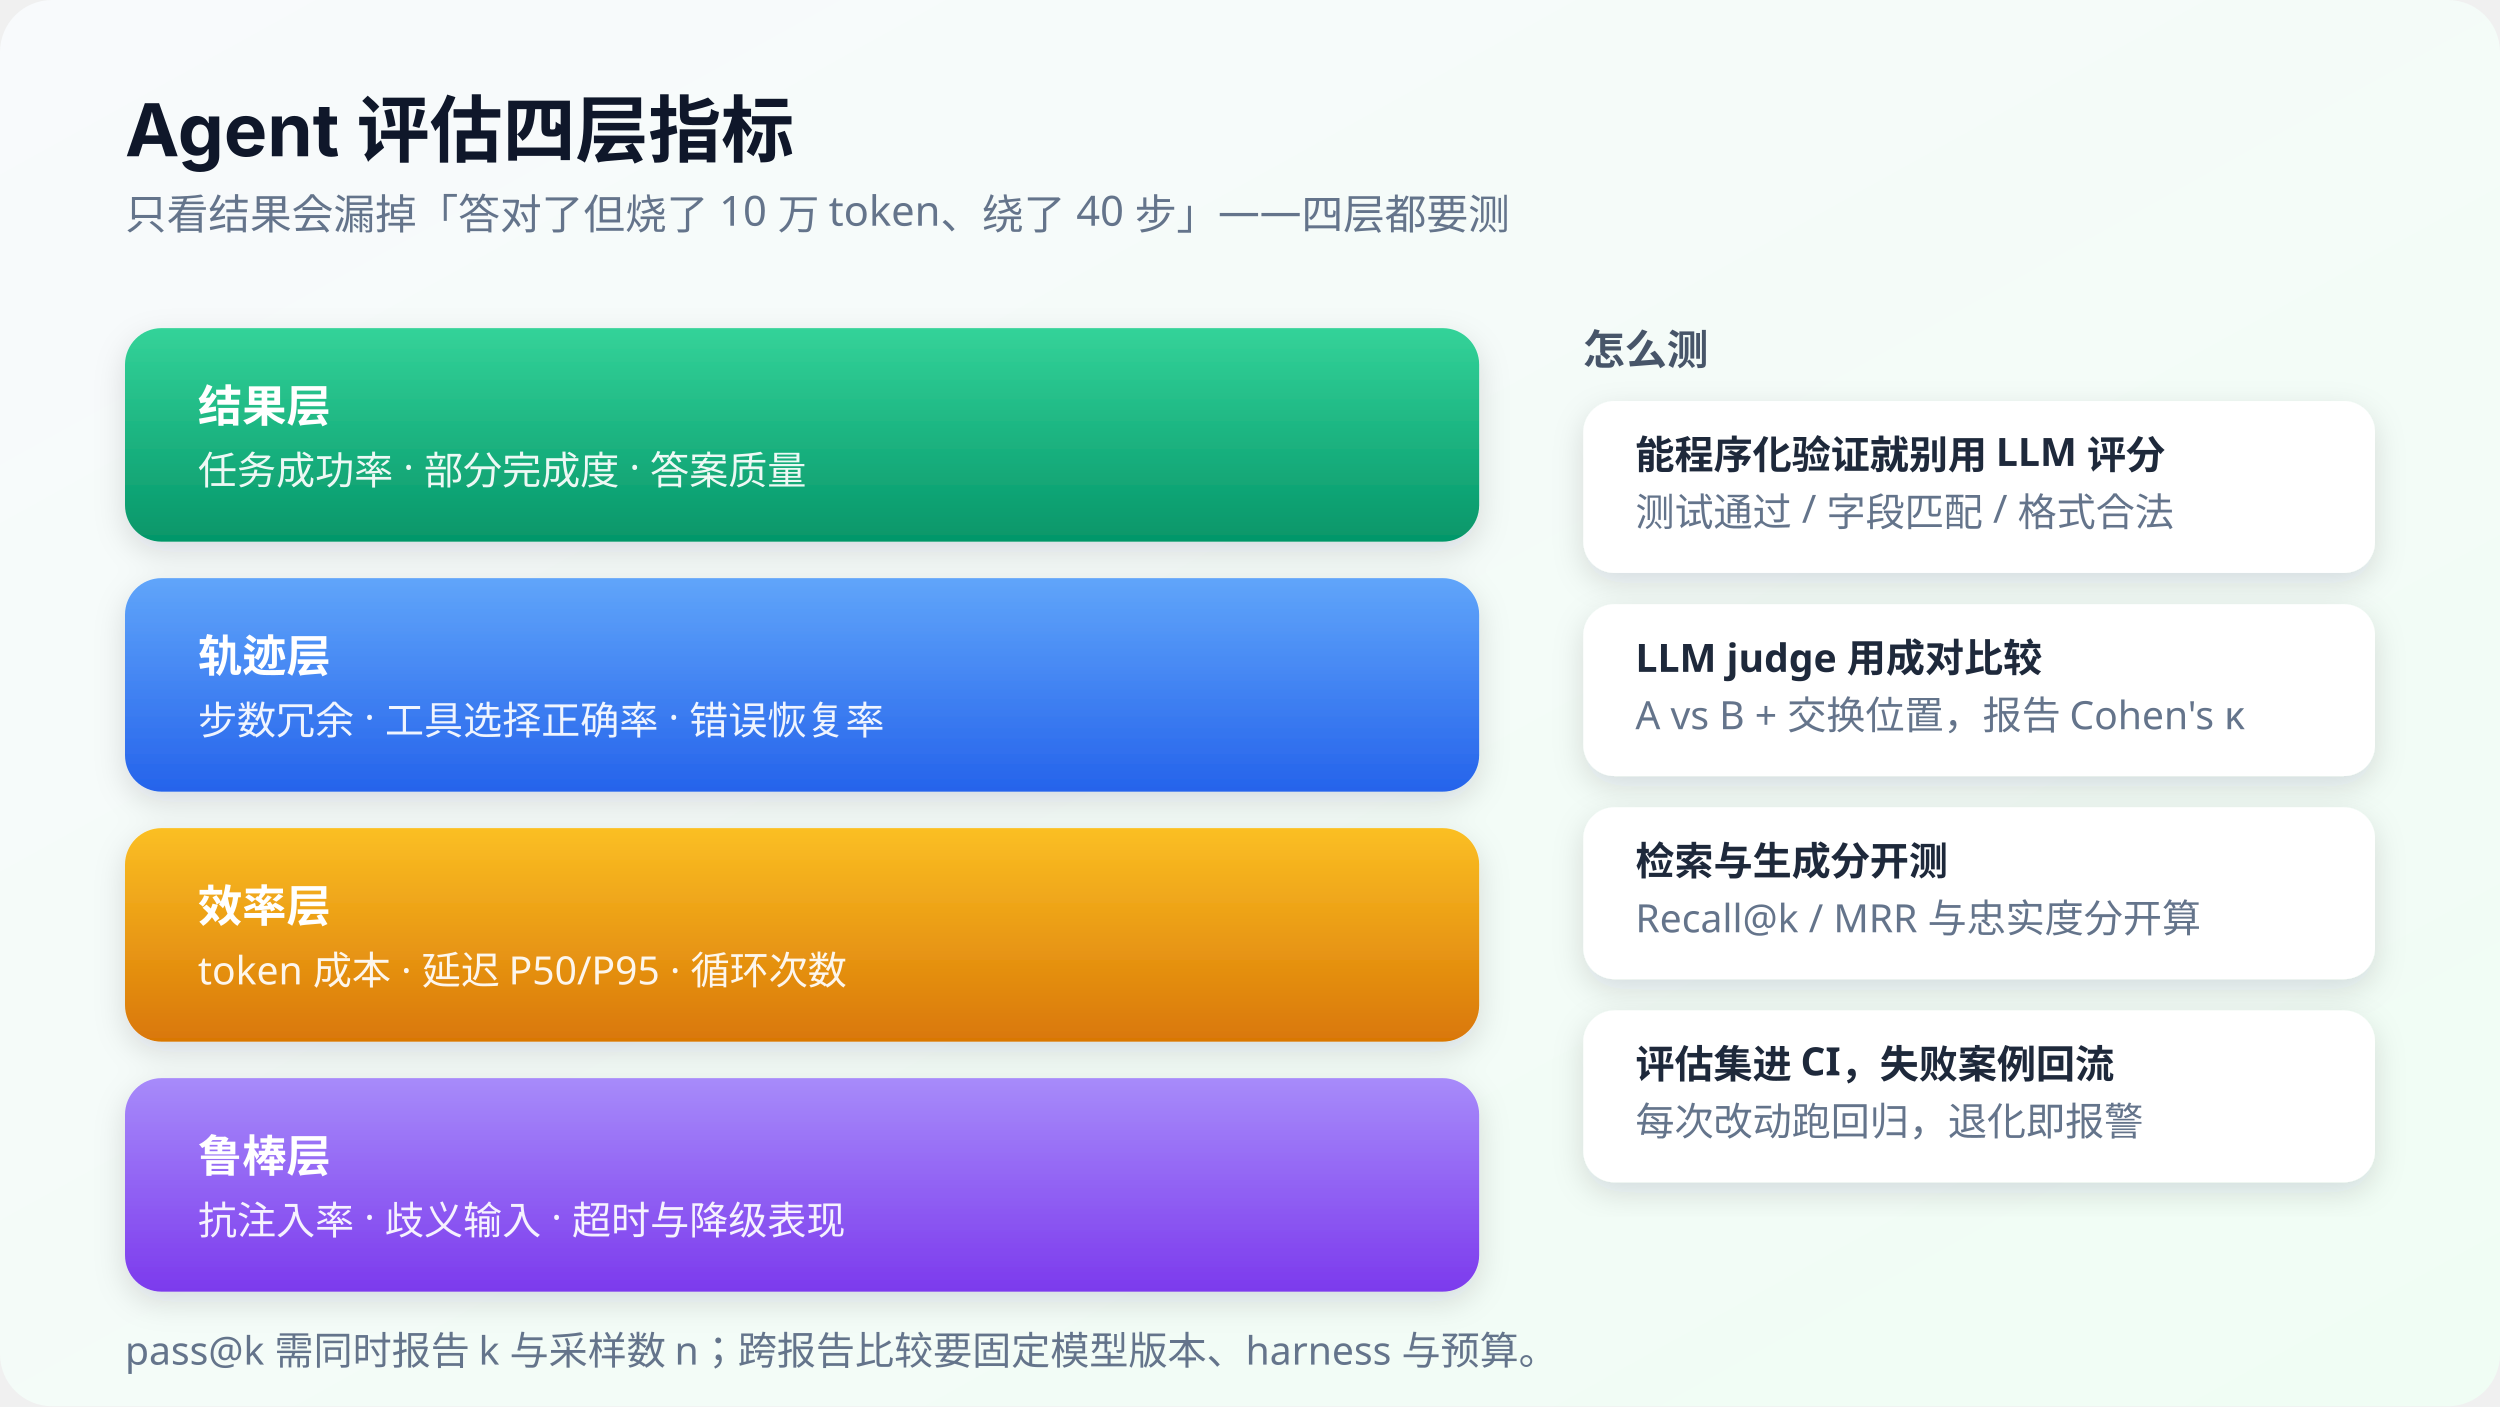
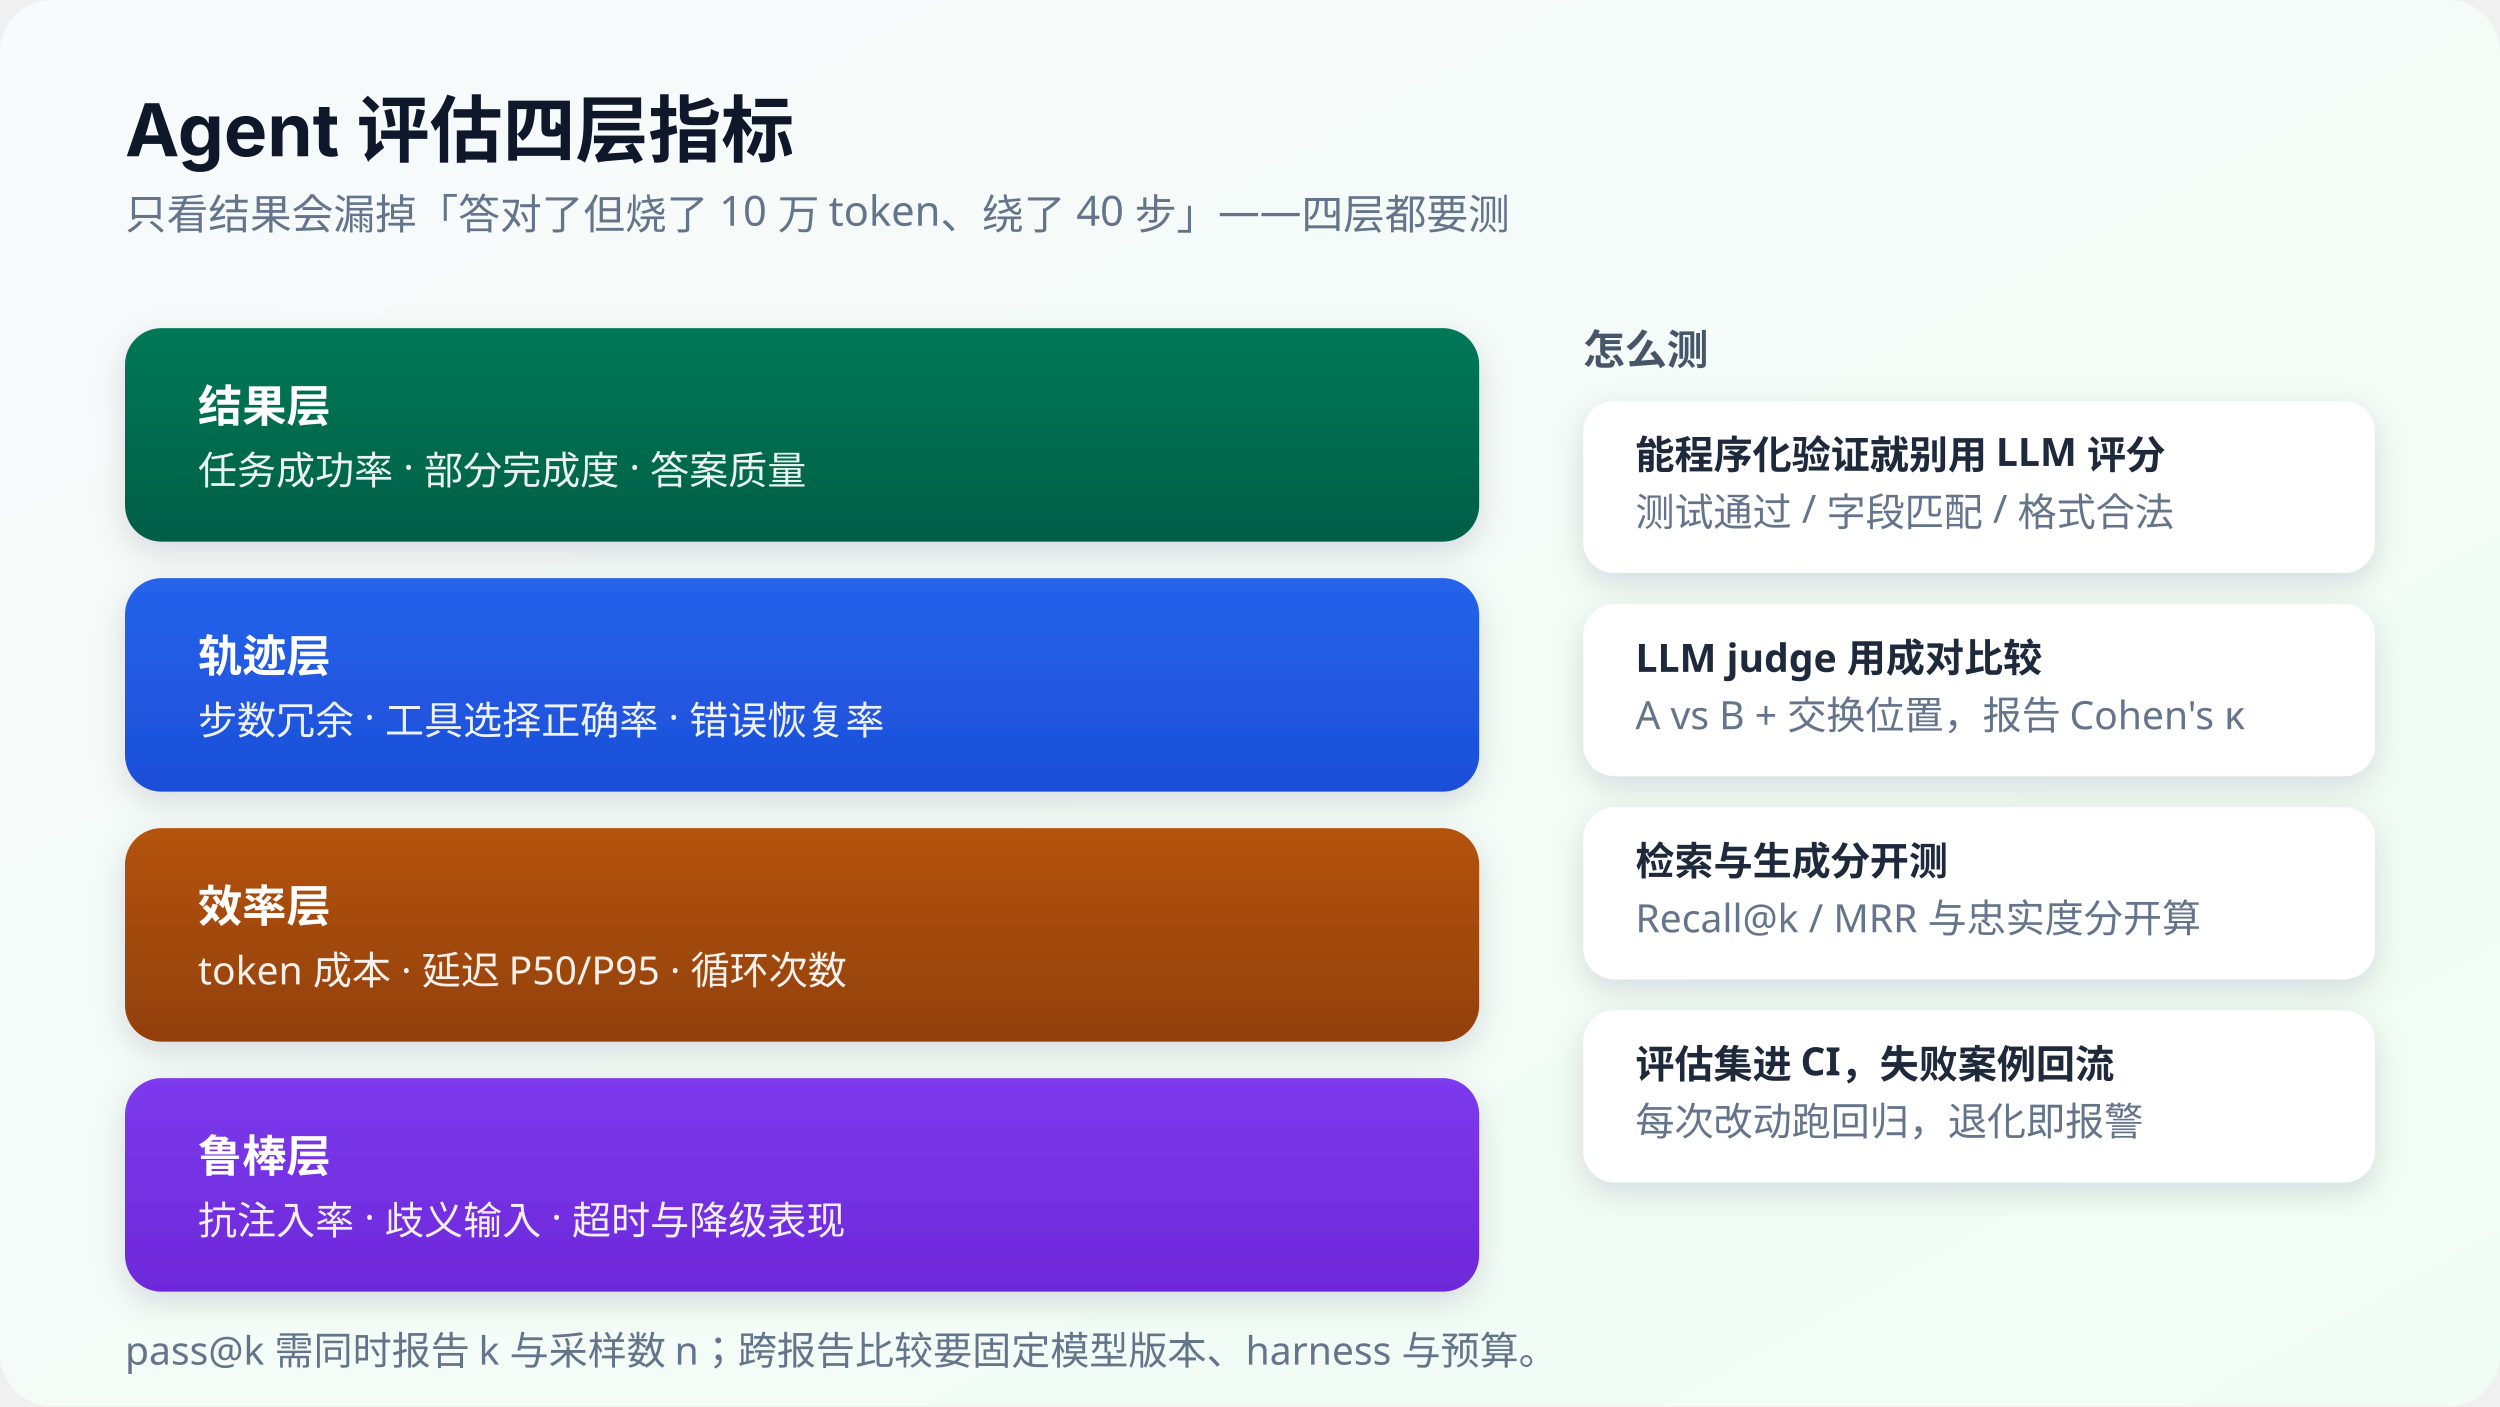
<svg xmlns="http://www.w3.org/2000/svg" viewBox="0 0 960 540" width="960" height="540" role="img" aria-label="Agent 评估四层指标体系图">
  <defs>
    <linearGradient id="bg6" x1="0" y1="0" x2="1" y2="1">
      <stop offset="0%" stop-color="#F8FAFC" />
      <stop offset="100%" stop-color="#F0FDF4" />
    </linearGradient>
    <linearGradient id="l1" x1="0" y1="0" x2="0" y2="1">
-       <stop offset="0%" stop-color="#34D399" />
-       <stop offset="100%" stop-color="#059669" />
+       <stop offset="0%" stop-color="#047857" />
+       <stop offset="100%" stop-color="#065f46" />
    </linearGradient>
    <linearGradient id="l2" x1="0" y1="0" x2="0" y2="1">
-       <stop offset="0%" stop-color="#60A5FA" />
-       <stop offset="100%" stop-color="#2563EB" />
+       <stop offset="0%" stop-color="#2563EB" />
+       <stop offset="100%" stop-color="#1D4ED8" />
    </linearGradient>
    <linearGradient id="l3" x1="0" y1="0" x2="0" y2="1">
-       <stop offset="0%" stop-color="#FBBF24" />
-       <stop offset="100%" stop-color="#D97706" />
+       <stop offset="0%" stop-color="#B45309" />
+       <stop offset="100%" stop-color="#92400E" />
    </linearGradient>
    <linearGradient id="l4" x1="0" y1="0" x2="0" y2="1">
-       <stop offset="0%" stop-color="#A78BFA" />
-       <stop offset="100%" stop-color="#7C3AED" />
+       <stop offset="0%" stop-color="#7C3AED" />
+       <stop offset="100%" stop-color="#6D28D9" />
    </linearGradient>
    <filter id="sh6" x="-20%" y="-20%" width="140%" height="140%">
      <feDropShadow dx="0" dy="4" stdDeviation="6" flood-color="#0F172A" flood-opacity="0.13" />
    </filter>
  </defs>
  <rect width="960" height="540" rx="20" fill="url(#bg6)" />
  <text x="48" y="60" font-family="system-ui, -apple-system, 'Segoe UI', 'PingFang SC', 'Microsoft YaHei', sans-serif" font-size="28" font-weight="700" fill="#0F172A">Agent 评估四层指标</text>
  <text x="48" y="88" font-family="system-ui, 'PingFang SC', 'Microsoft YaHei', sans-serif" font-size="16" fill="#64748B">只看结果会漏掉「答对了但烧了 10 万 token、绕了 40 步」——四层都要测</text>
  <g filter="url(#sh6)">
    <rect x="48" y="126" width="520" height="82" rx="14" fill="url(#l1)" />
    <rect x="48" y="222" width="520" height="82" rx="14" fill="url(#l2)" />
    <rect x="48" y="318" width="520" height="82" rx="14" fill="url(#l3)" />
    <rect x="48" y="414" width="520" height="82" rx="14" fill="url(#l4)" />
  </g>
  <g font-family="system-ui, 'PingFang SC', 'Microsoft YaHei', sans-serif" fill="#FFFFFF">
    <text x="76" y="162" font-size="17" font-weight="700">结果层</text>
    <text x="76" y="186" font-size="15" opacity="0.92">任务成功率 · 部分完成度 · 答案质量</text>
    <text x="76" y="258" font-size="17" font-weight="700">轨迹层</text>
    <text x="76" y="282" font-size="15" opacity="0.92">步数冗余 · 工具选择正确率 · 错误恢复率</text>
    <text x="76" y="354" font-size="17" font-weight="700">效率层</text>
    <text x="76" y="378" font-size="15" opacity="0.92">token 成本 · 延迟 P50/P95 · 循环次数</text>
    <text x="76" y="450" font-size="17" font-weight="700">鲁棒层</text>
    <text x="76" y="474" font-size="15" opacity="0.92">抗注入率 · 歧义输入 · 超时与降级表现</text>
  </g>
  <g font-family="system-ui, 'PingFang SC', 'Microsoft YaHei', sans-serif">
    <text x="608" y="140" font-size="16" font-weight="700" fill="#475569">怎么测</text>
    <g filter="url(#sh6)">
      <rect x="608" y="154" width="304" height="66" rx="12" fill="#FFFFFF" />
    </g>
    <text x="628" y="180" font-size="15" font-weight="700" fill="#1E293B">能程序化验证就别用 LLM 评分</text>
    <text x="628" y="202" font-size="15" fill="#64748B">测试通过 / 字段匹配 / 格式合法</text>
    <g filter="url(#sh6)">
      <rect x="608" y="232" width="304" height="66" rx="12" fill="#FFFFFF" />
    </g>
    <text x="628" y="258" font-size="15" font-weight="700" fill="#1E293B">LLM judge 用成对比较</text>
    <text x="628" y="280" font-size="15" fill="#64748B">A vs B + 交换位置，报告 Cohen's κ</text>
    <g filter="url(#sh6)">
      <rect x="608" y="310" width="304" height="66" rx="12" fill="#FFFFFF" />
    </g>
    <text x="628" y="336" font-size="15" font-weight="700" fill="#1E293B">检索与生成分开测</text>
    <text x="628" y="358" font-size="15" fill="#64748B">Recall@k / MRR 与忠实度分开算</text>
    <g filter="url(#sh6)">
      <rect x="608" y="388" width="304" height="66" rx="12" fill="#FFFFFF" />
    </g>
    <text x="628" y="414" font-size="15" font-weight="700" fill="#1E293B">评估集进 CI，失败案例回流</text>
    <text x="628" y="436" font-size="15" fill="#64748B">每次改动跑回归，退化即报警</text>
  </g>
  <text x="48" y="524" font-family="system-ui, 'PingFang SC', 'Microsoft YaHei', sans-serif" font-size="15" fill="#64748B">pass@k 需同时报告 k 与采样数 n；跨报告比较要固定模型版本、harness 与预算。</text>
</svg>
